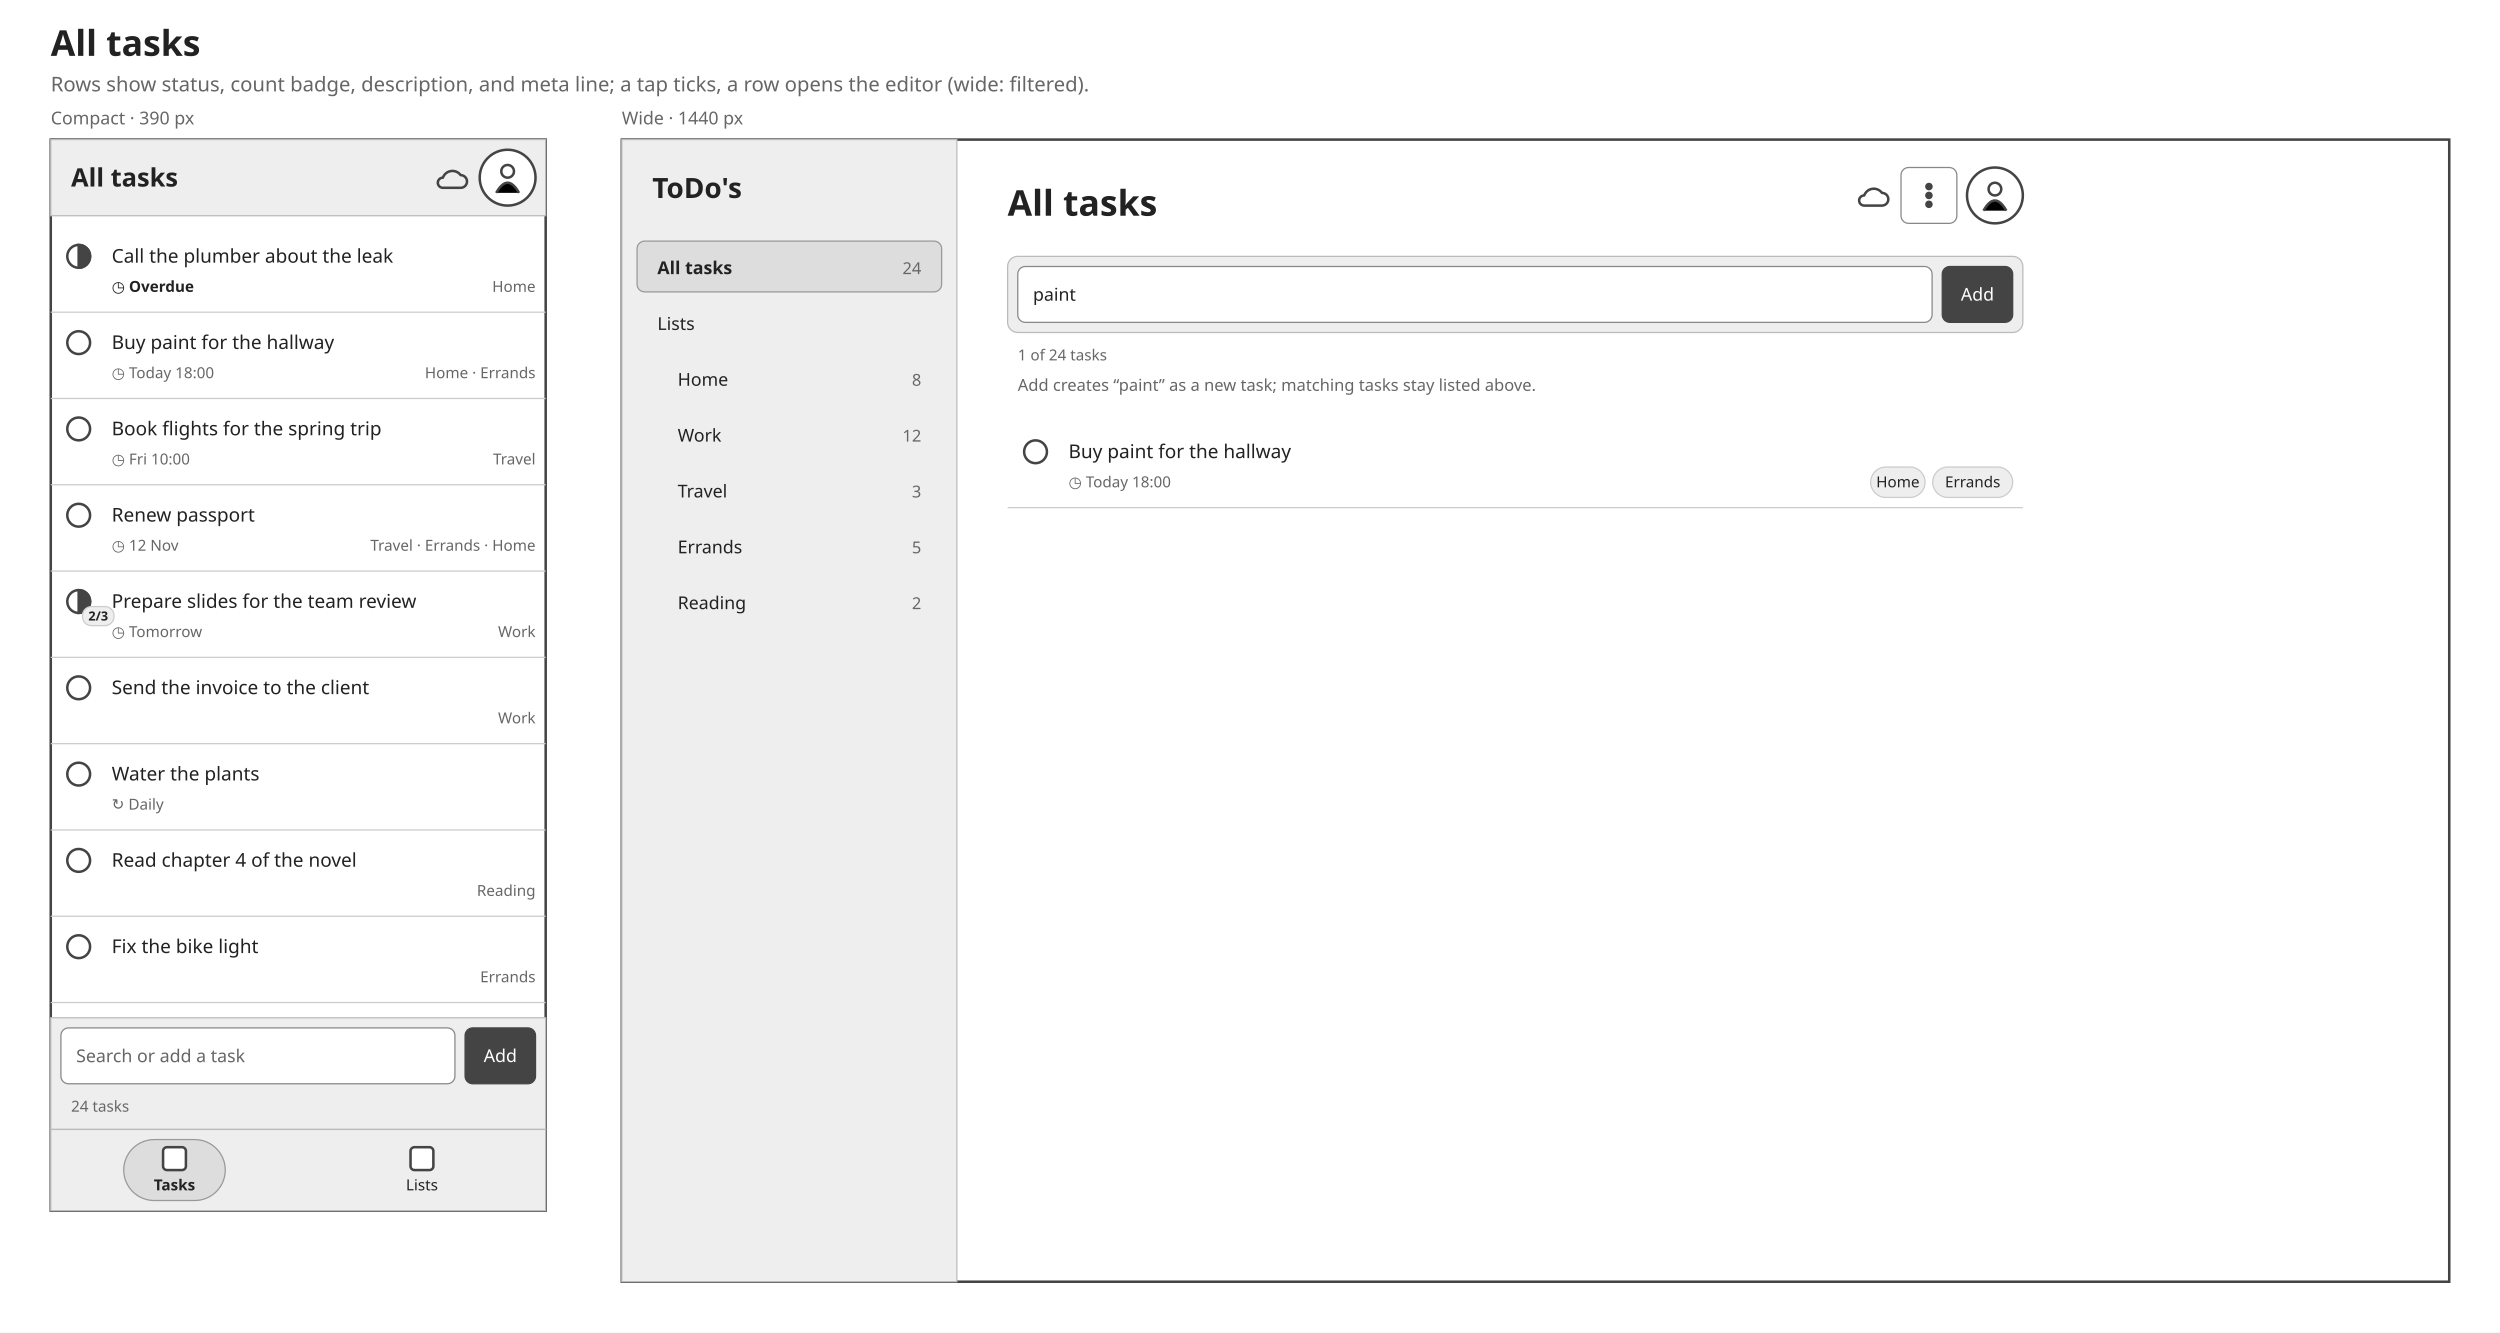
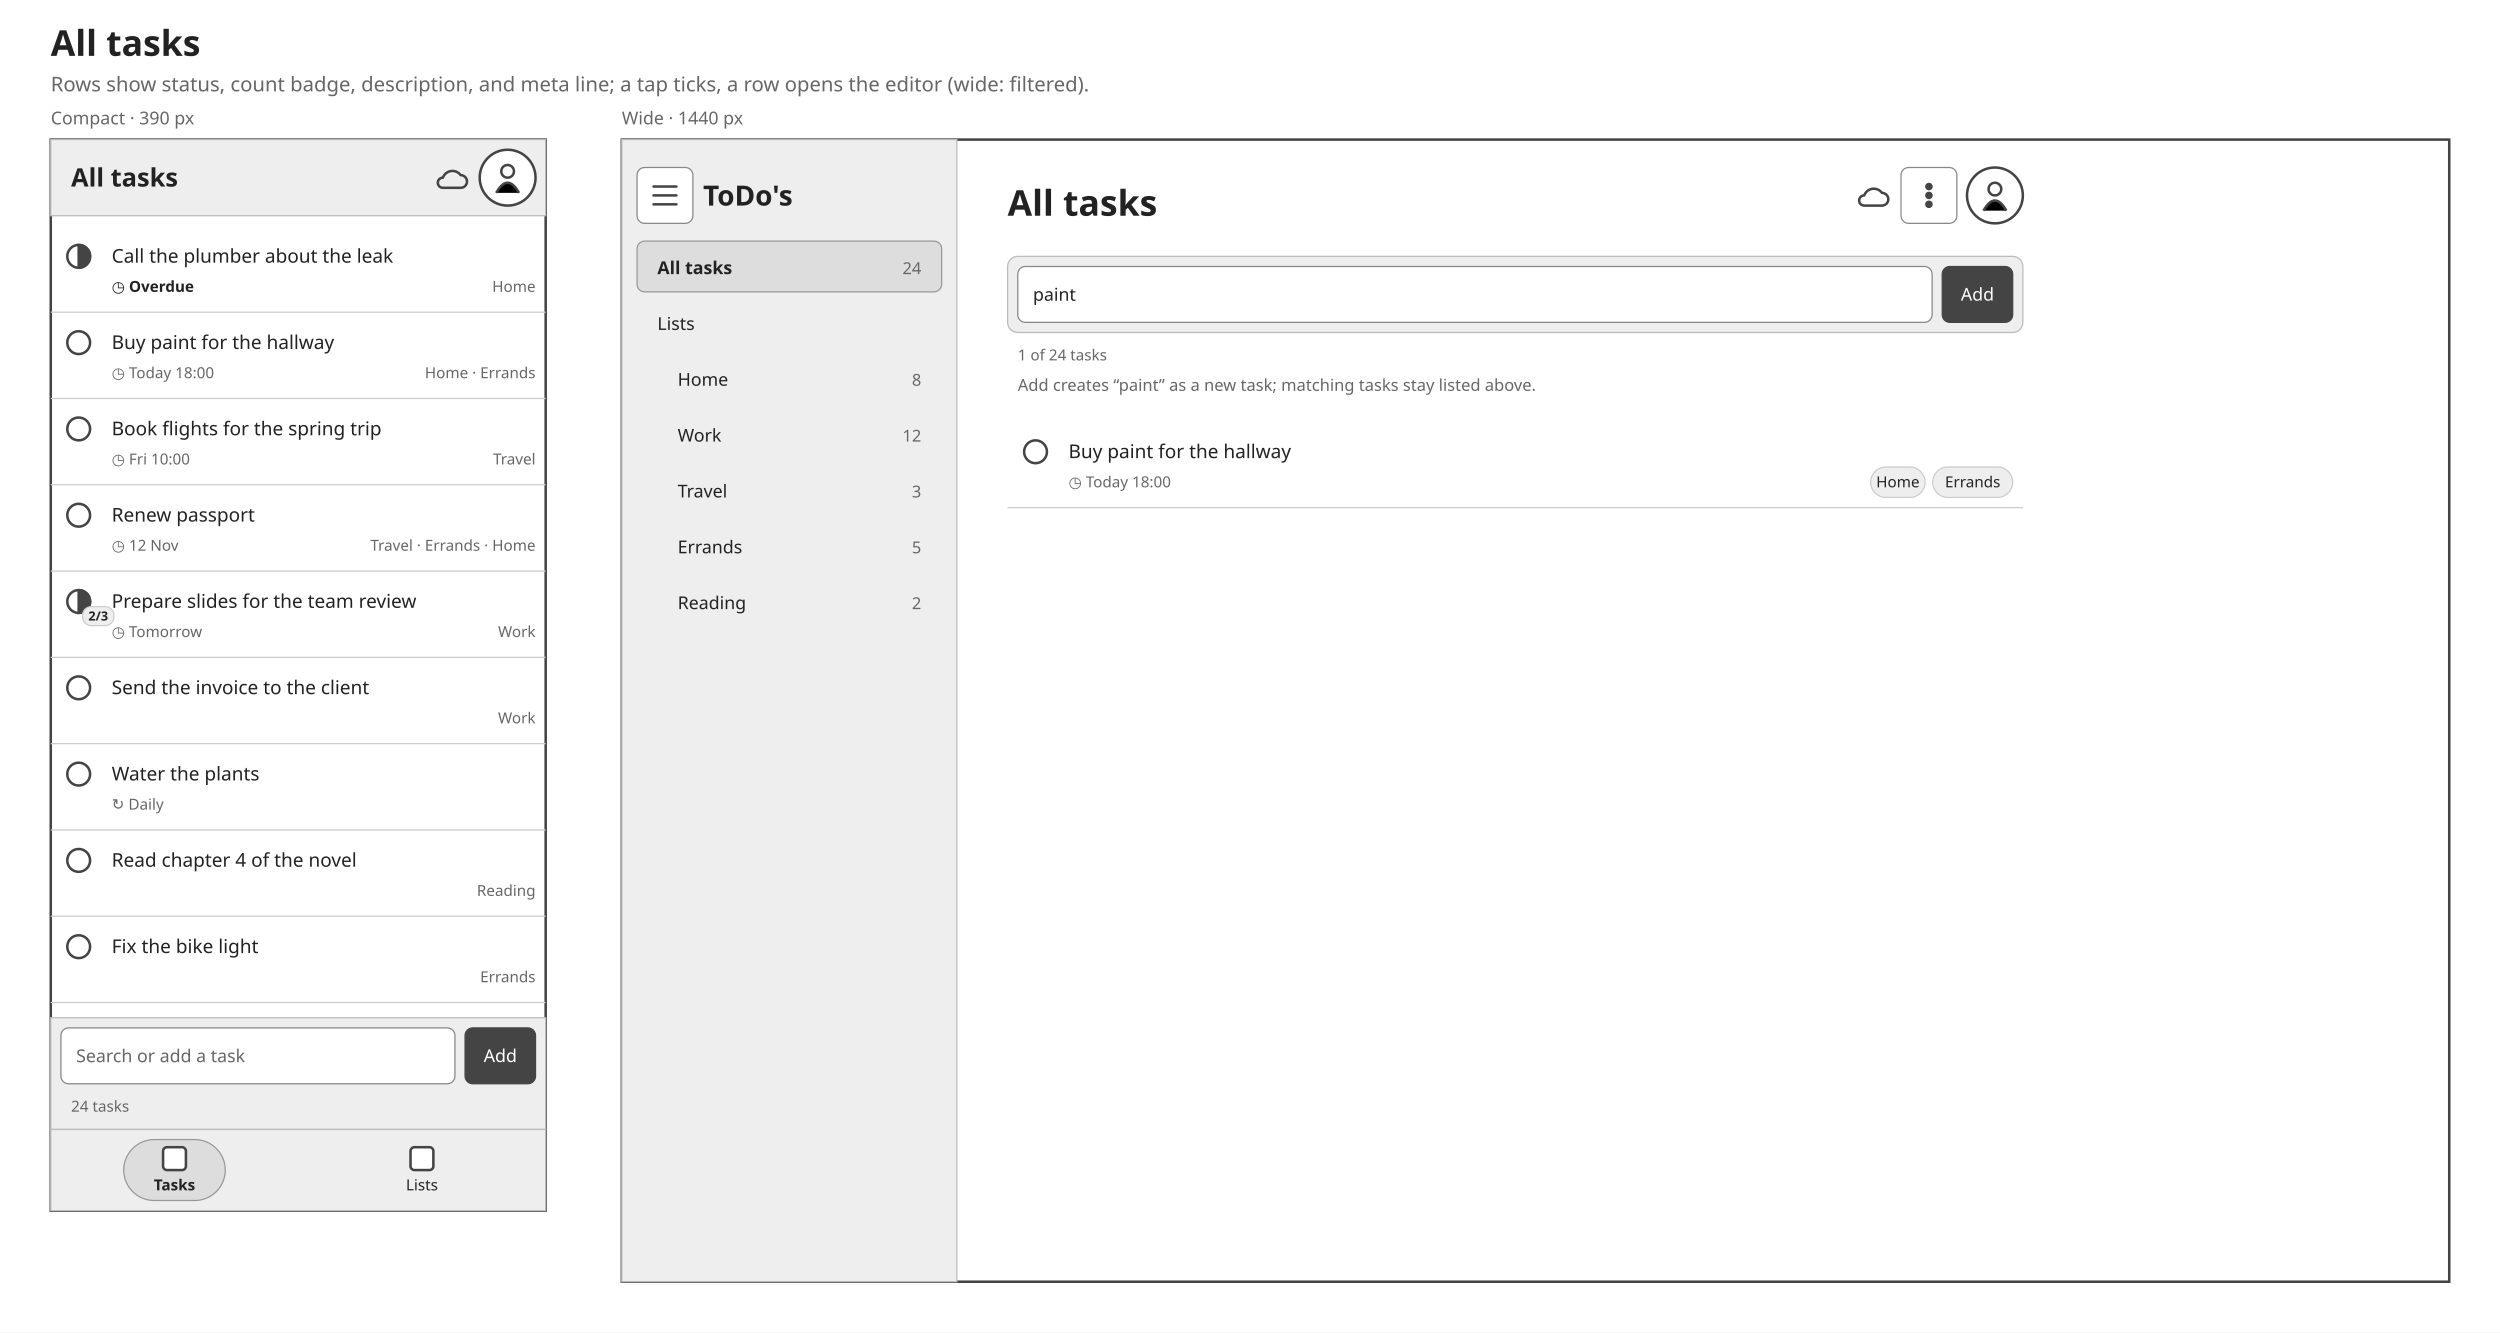
<svg xmlns="http://www.w3.org/2000/svg" width="1970" height="1050" viewBox="0 0 1970 1050">
  <style>
text { font-family: sans-serif; fill: #222222; }
.muted { fill: #666666; }
.on-primary { fill: #ffffff; }
.bold { font-weight: bold; }
rect.frame { fill: #ffffff; stroke: #444444; stroke-width: 2; }
.bar { fill: #eeeeee; stroke: #bbbbbb; }
.box { fill: #f5f5f5; stroke: #bbbbbb; }
.control { fill: #ffffff; stroke: #888888; }
.disabled { fill: #f5f5f5; stroke: #cccccc; }
.primary { fill: #444444; stroke: #444444; }
.selected { fill: #dddddd; stroke: #999999; }
.chip { fill: #eeeeee; stroke: #cccccc; }
.signal { fill: #ffffff; stroke: #222222; stroke-width: 2; }
.scrim { fill: #888888; fill-opacity: 0.5; }
.rule { stroke: #cccccc; }
.drop { stroke: #222222; stroke-width: 3; }
.icon { fill: #ffffff; stroke: #444444; stroke-width: 2; }
.icon-fill { fill: #444444; stroke: #444444; stroke-width: 2; }
.icon-mark { fill: none; stroke: #ffffff; stroke-width: 2; }
.icon-line { stroke: #444444; stroke-width: 2; }
.icon-line-open { fill: none; stroke: #444444; stroke-width: 2; stroke-linecap: round; stroke-linejoin: round; }
+ .tooltip { fill: #222222; stroke: #222222; }
  </style>
  <rect x="0" y="0" width="1970" height="1050" fill="#ffffff" />
  <text x="40" y="44" font-size="28" class="bold">All tasks</text>
  <text x="40" y="72" font-size="16" class="muted">Rows show status, count badge, description, and meta line; a tap ticks, a row opens the editor (wide: filtered).</text>
  <text x="40" y="98" font-size="14" class="muted">Compact · 390 px</text>
  <text x="490" y="98" font-size="14" class="muted">Wide · 1440 px</text>
  <g class="frame" data-width="390" data-height="844" transform="translate(40 110)">
    <rect x="0" y="0" width="390" height="844" rx="0" class="frame" />
    <rect x="0" y="0" width="390" height="60" rx="0" class="bar" />
    <circle cx="360" cy="30" r="22" class="icon" />
    <circle cx="360" cy="25" r="5" class="icon" />
    <path d="M 351 42 Q 360 26 369 42" class="icon-line" />
    <path d="M 309 38 H 323 A 5 5 0 0 0 323 28 A 8 8 0 0 0 309 30 A 4 4 0 0 0 309 38 Z" class="icon-line-open" />
    <text x="16" y="37" font-size="20" class="bold">All tasks</text>
    <line x1="0" y1="136" x2="390" y2="136" class="rule" />
    <circle cx="22" cy="92" r="9" class="icon" />
    <path d="M22 83 A9 9 0 0 1 22 101 Z" class="icon-fill" />
    <text x="48" y="97" font-size="15">Call the plumber about the leak</text>
    <text x="48" y="120" font-size="12" class="bold">◷ Overdue</text>
    <text x="382" y="120" font-size="12" class="muted" text-anchor="end">Home</text>
    <line x1="0" y1="204" x2="390" y2="204" class="rule" />
    <circle cx="22" cy="160" r="9" class="icon" />
    <text x="48" y="165" font-size="15">Buy paint for the hallway</text>
    <text x="48" y="188" font-size="12" class="muted">◷ Today 18:00</text>
    <text x="382" y="188" font-size="12" class="muted" text-anchor="end">Home · Errands</text>
    <line x1="0" y1="272" x2="390" y2="272" class="rule" />
    <circle cx="22" cy="228" r="9" class="icon" />
    <text x="48" y="233" font-size="15">Book flights for the spring trip</text>
    <text x="48" y="256" font-size="12" class="muted">◷ Fri 10:00</text>
    <text x="382" y="256" font-size="12" class="muted" text-anchor="end">Travel</text>
    <line x1="0" y1="340" x2="390" y2="340" class="rule" />
    <circle cx="22" cy="296" r="9" class="icon" />
    <text x="48" y="301" font-size="15">Renew passport</text>
    <text x="48" y="324" font-size="12" class="muted">◷ 12 Nov</text>
    <text x="382" y="324" font-size="12" class="muted" text-anchor="end">Travel · Errands · Home</text>
    <line x1="0" y1="408" x2="390" y2="408" class="rule" />
    <circle cx="22" cy="364" r="9" class="icon" />
    <path d="M22 355 A9 9 0 0 1 22 373 Z" class="icon-fill" />
    <rect x="25" y="368" width="24.8" height="15" rx="7" class="chip" />
    <text x="37.4" y="379" font-size="10" class="bold" text-anchor="middle">2/3</text>
    <text x="48" y="369" font-size="15">Prepare slides for the team review</text>
    <text x="48" y="392" font-size="12" class="muted">◷ Tomorrow</text>
    <text x="382" y="392" font-size="12" class="muted" text-anchor="end">Work</text>
    <line x1="0" y1="476" x2="390" y2="476" class="rule" />
    <circle cx="22" cy="432" r="9" class="icon" />
    <text x="48" y="437" font-size="15">Send the invoice to the client</text>
    <text x="382" y="460" font-size="12" class="muted" text-anchor="end">Work</text>
    <line x1="0" y1="544" x2="390" y2="544" class="rule" />
    <circle cx="22" cy="500" r="9" class="icon" />
    <text x="48" y="505" font-size="15">Water the plants</text>
    <text x="48" y="528" font-size="12" class="muted">↻ Daily</text>
    <line x1="0" y1="612" x2="390" y2="612" class="rule" />
    <circle cx="22" cy="568" r="9" class="icon" />
    <text x="48" y="573" font-size="15">Read chapter 4 of the novel</text>
    <text x="382" y="596" font-size="12" class="muted" text-anchor="end">Reading</text>
    <line x1="0" y1="680" x2="390" y2="680" class="rule" />
    <circle cx="22" cy="636" r="9" class="icon" />
    <text x="48" y="641" font-size="15">Fix the bike light</text>
    <text x="382" y="664" font-size="12" class="muted" text-anchor="end">Errands</text>
    <rect x="0" y="692" width="390" height="88" rx="0" class="bar" />
    <rect x="326.48" y="700" width="55.52" height="44" rx="6" class="primary" />
    <text x="354.24" y="726.9" font-size="14" class="on-primary" text-anchor="middle">Add</text>
    <rect x="8" y="700" width="310.48" height="44" rx="6" class="control" />
    <text x="20" y="727" font-size="14" class="muted">Search or add a task</text>
    <text x="16" y="766" font-size="12" class="muted">24 tasks</text>
    <rect x="0" y="780" width="390" height="64" rx="0" class="bar" />
    <rect x="57.5" y="788" width="80" height="48" rx="24" class="selected" />
    <rect x="88.5" y="794" width="18" height="18" rx="3" class="icon" />
    <text x="97.5" y="828" font-size="12" class="bold" text-anchor="middle">Tasks</text>
    <rect x="283.5" y="794" width="18" height="18" rx="3" class="icon" />
    <text x="292.5" y="828" font-size="12" text-anchor="middle">Lists</text>
  </g>
  <g class="frame" data-width="1440" data-height="900" transform="translate(490 110)">
    <rect x="0" y="0" width="1440" height="900" rx="0" class="frame" />
    <rect x="0" y="0" width="264" height="900" rx="0" class="bar" />
-     <text x="24" y="46" font-size="22" class="bold">ToDo's</text>
+     <rect x="12" y="22" width="44" height="44" rx="6" class="control" />
+     <path d="M 25 37 H 43" class="icon-line-open" />
+     <path d="M 25 44 H 43" class="icon-line-open" />
+     <path d="M 25 51 H 43" class="icon-line-open" />
+     <text x="64" y="52" font-size="22" class="bold">ToDo's</text>
    <rect x="12" y="80" width="240" height="40" rx="6" class="selected" />
    <text x="28" y="106" font-size="14" class="bold">All tasks</text>
    <text x="236" y="106" font-size="13" class="muted" text-anchor="end">24</text>
    <text x="28" y="150" font-size="14">Lists</text>
    <text x="44" y="194" font-size="14">Home</text>
    <text x="236" y="194" font-size="13" class="muted" text-anchor="end">8</text>
    <text x="44" y="238" font-size="14">Work</text>
    <text x="236" y="238" font-size="13" class="muted" text-anchor="end">12</text>
    <text x="44" y="282" font-size="14">Travel</text>
    <text x="236" y="282" font-size="13" class="muted" text-anchor="end">3</text>
    <text x="44" y="326" font-size="14">Errands</text>
    <text x="236" y="326" font-size="13" class="muted" text-anchor="end">5</text>
    <text x="44" y="370" font-size="14">Reading</text>
    <text x="236" y="370" font-size="13" class="muted" text-anchor="end">2</text>
    <circle cx="1082" cy="44" r="22" class="icon" />
    <circle cx="1082" cy="39" r="5" class="icon" />
    <path d="M 1073 56 Q 1082 40 1091 56" class="icon-line" />
    <path d="M 979 52 H 993 A 5 5 0 0 0 993 42 A 8 8 0 0 0 979 44 A 4 4 0 0 0 979 52 Z" class="icon-line-open" />
    <rect x="1008" y="22" width="44" height="44" rx="6" class="control" />
    <circle cx="1030" cy="37" r="2" class="icon-fill" />
    <circle cx="1030" cy="44" r="2" class="icon-fill" />
    <circle cx="1030" cy="51" r="2" class="icon-fill" />
    <text x="304" y="60" font-size="28" class="bold">All tasks</text>
    <rect x="304" y="92" width="800" height="60" rx="8" class="bar" />
    <rect x="1040.48" y="100" width="55.52" height="44" rx="6" class="primary" />
    <text x="1068.24" y="126.9" font-size="14" class="on-primary" text-anchor="middle">Add</text>
    <rect x="312" y="100" width="720.48" height="44" rx="6" class="control" />
    <text x="324" y="127" font-size="14">paint</text>
    <text x="312" y="174" font-size="12" class="muted">1 of 24 tasks</text>
    <line x1="304" y1="290" x2="1104" y2="290" class="rule" />
    <circle cx="326" cy="246" r="9" class="icon" />
    <text x="352" y="251" font-size="15">Buy paint for the hallway</text>
    <text x="352" y="274" font-size="12" class="muted">◷ Today 18:00</text>
    <rect x="1032.96" y="258" width="63.04" height="24" rx="12" class="chip" />
    <text x="1064.48" y="274" font-size="12" text-anchor="middle">Errands</text>
    <rect x="984.08" y="258" width="42.88" height="24" rx="12" class="chip" />
    <text x="1005.52" y="274" font-size="12" text-anchor="middle">Home</text>
    <text x="312" y="198" font-size="13" class="muted">Add creates “paint” as a new task; matching tasks stay listed above.</text>
  </g>
</svg>
